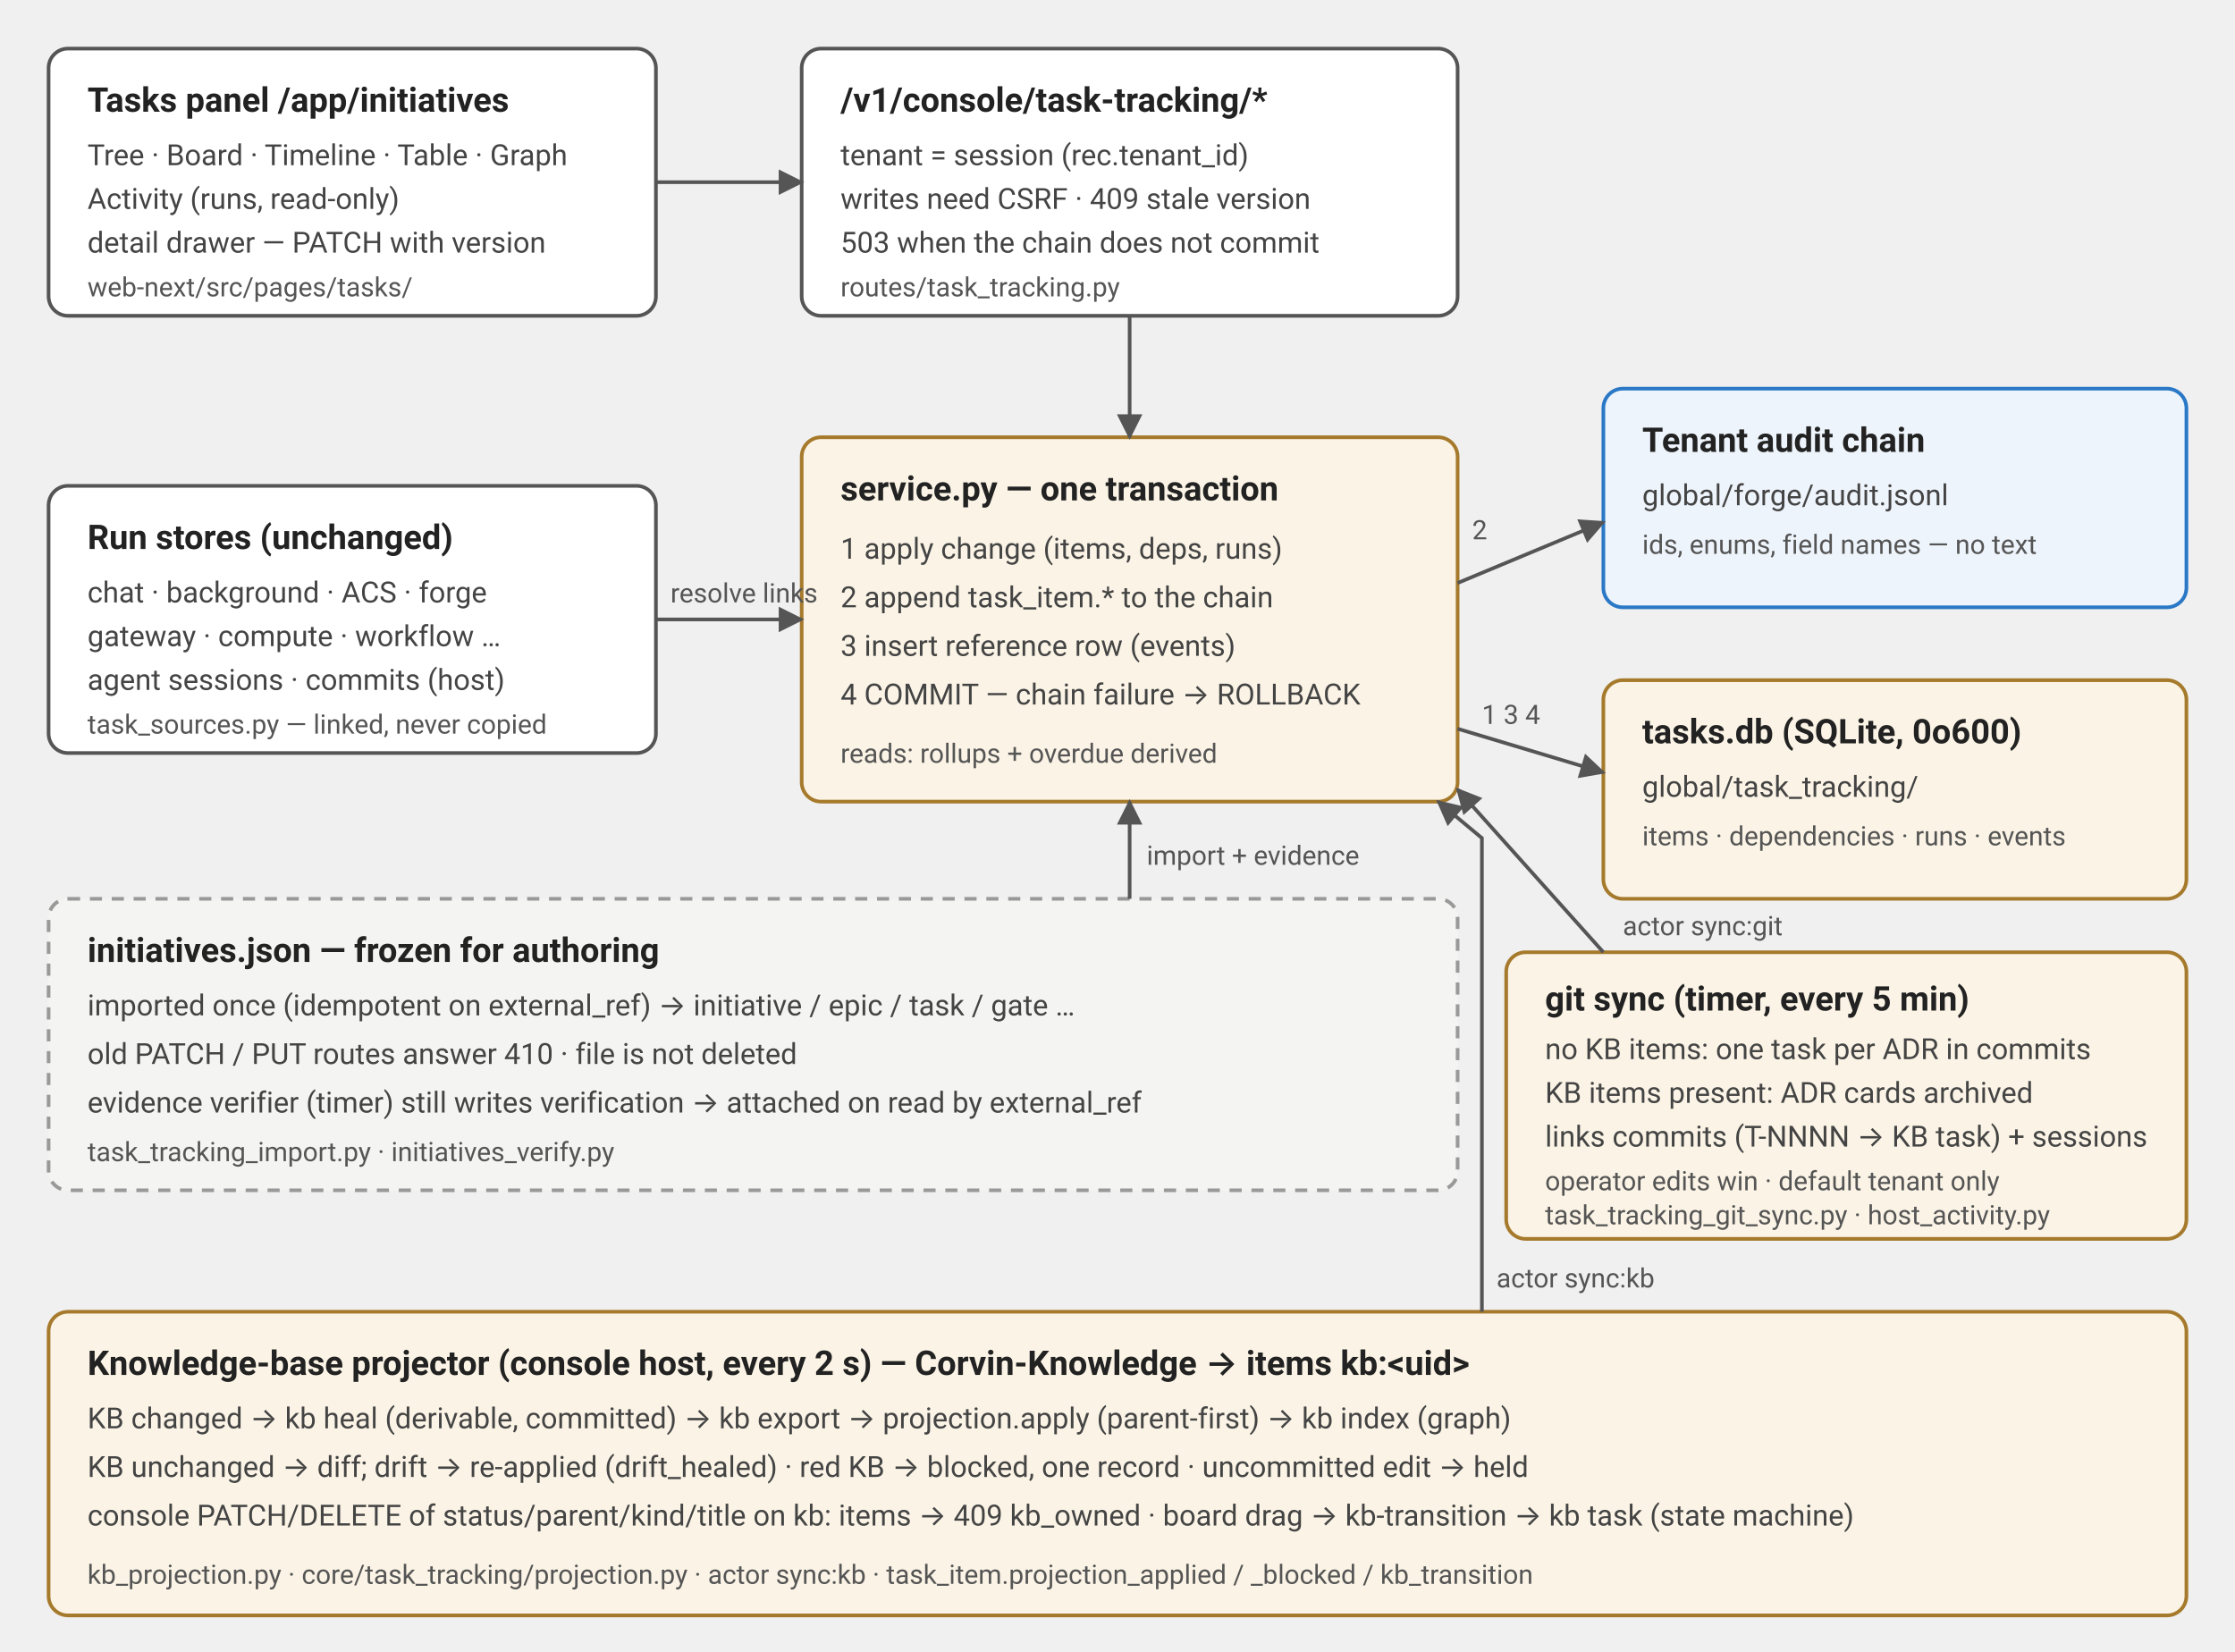
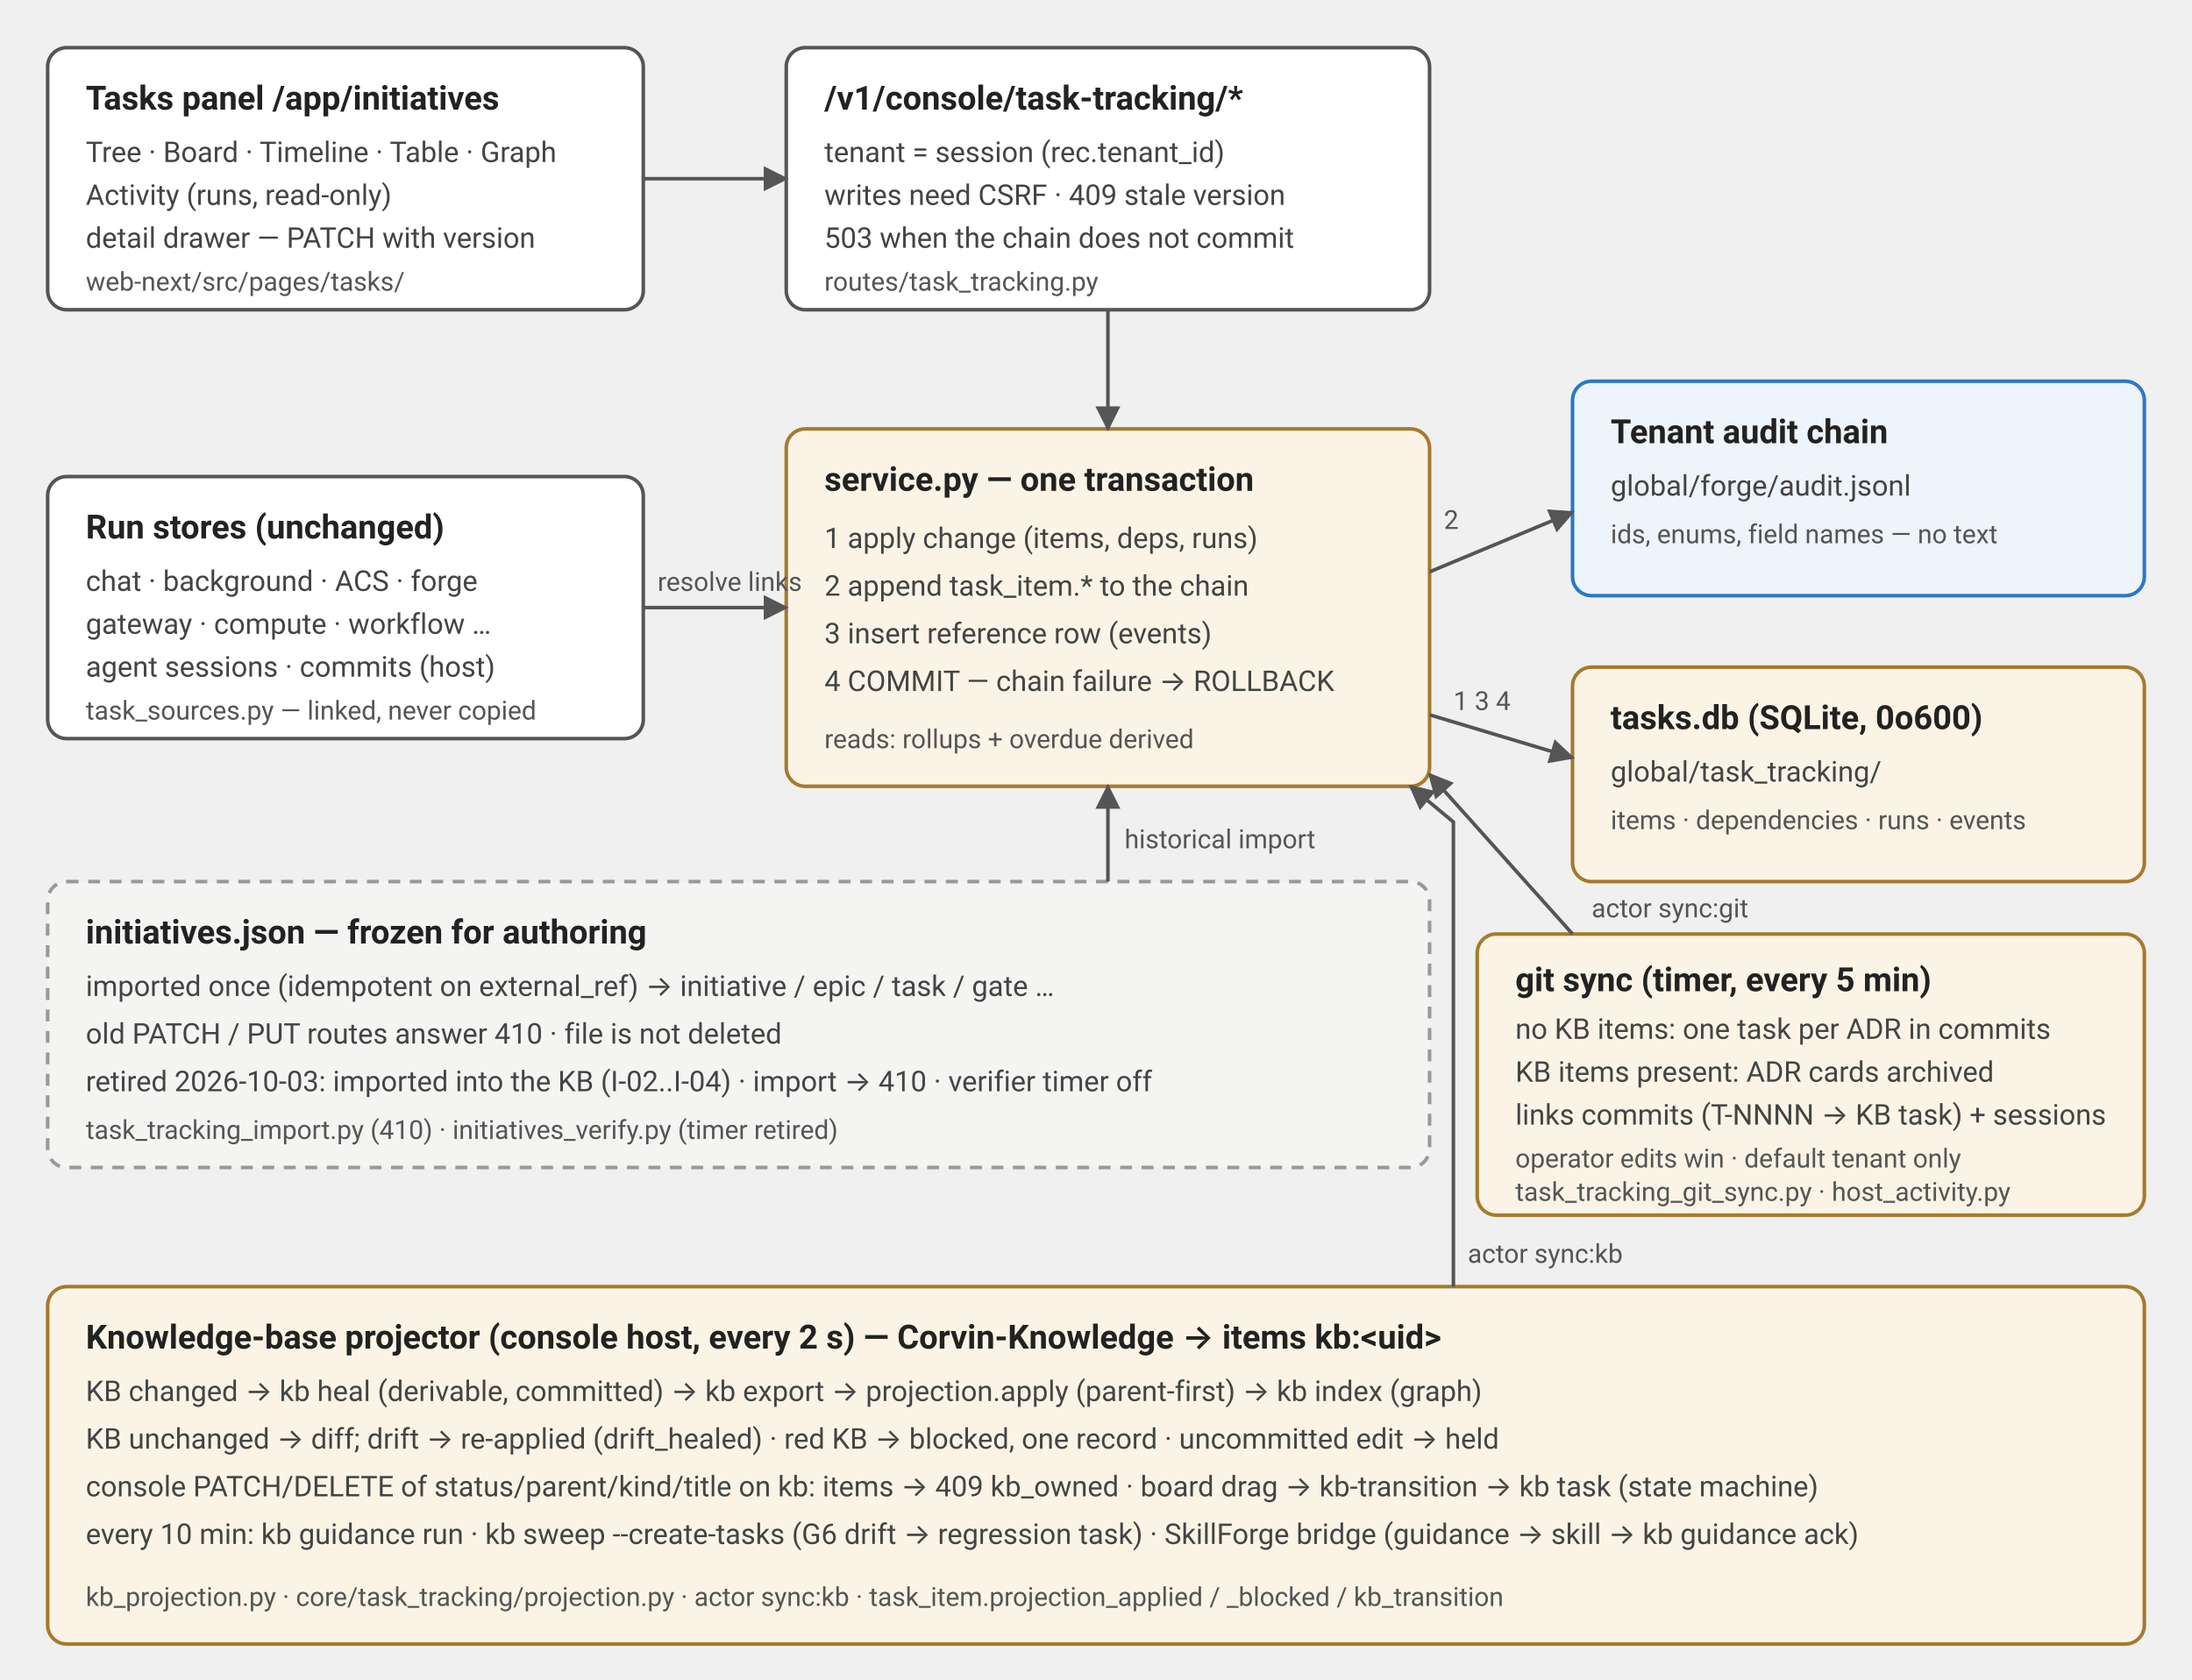
- <svg xmlns="http://www.w3.org/2000/svg" viewBox="0 0 920 680" font-family="-apple-system, BlinkMacSystemFont, 'Segoe UI', Roboto, sans-serif">
+ <svg xmlns="http://www.w3.org/2000/svg" viewBox="0 0 920 705" font-family="-apple-system, BlinkMacSystemFont, 'Segoe UI', Roboto, sans-serif">
  <defs>
    <marker id="a" viewBox="0 0 10 10" refX="9" refY="5" markerWidth="7" markerHeight="7" orient="auto-start-reverse">
      <path d="M0,0 L10,5 L0,10 z" fill="#555" />
    </marker>
    <style>
      .box{fill:#fff;stroke:#555;stroke-width:1.5}
      .core{fill:#fbf4e6;stroke:#a67a2c;stroke-width:1.5}
      .chain{fill:#eef4fb;stroke:#2a78c6;stroke-width:1.5}
      .frozen{fill:#f4f4f2;stroke:#999;stroke-width:1.5;stroke-dasharray:5 4}
      .t{font-size:14px;font-weight:600;fill:#222}
      .s{font-size:12px;fill:#444}
      .l{font-size:11px;fill:#555}
      .ln{stroke:#555;stroke-width:1.5;fill:none}
    </style>
  </defs>
  <rect class="box" x="20" y="20" width="250" height="110" rx="8" />
  <text class="t" x="36" y="46">Tasks panel  /app/initiatives</text>
  <text class="s" x="36" y="68">Tree · Board · Timeline · Table · Graph</text>
  <text class="s" x="36" y="86">Activity (runs, read-only)</text>
  <text class="s" x="36" y="104">detail drawer — PATCH with version</text>
  <text class="l" x="36" y="122">web-next/src/pages/tasks/</text>
  <rect class="box" x="330" y="20" width="270" height="110" rx="8" />
  <text class="t" x="346" y="46">/v1/console/task-tracking/*</text>
  <text class="s" x="346" y="68">tenant = session (rec.tenant_id)</text>
  <text class="s" x="346" y="86">writes need CSRF · 409 stale version</text>
  <text class="s" x="346" y="104">503 when the chain does not commit</text>
  <text class="l" x="346" y="122">routes/task_tracking.py</text>
  <path class="ln" d="M270,75 L330,75" marker-end="url(#a)" />
  <rect class="core" x="330" y="180" width="270" height="150" rx="8" />
  <text class="t" x="346" y="206">service.py — one transaction</text>
  <text class="s" x="346" y="230">1  apply change (items, deps, runs)</text>
  <text class="s" x="346" y="250">2  append task_item.* to the chain</text>
  <text class="s" x="346" y="270">3  insert reference row (events)</text>
  <text class="s" x="346" y="290">4  COMMIT — chain failure → ROLLBACK</text>
  <text class="l" x="346" y="314">reads: rollups + overdue derived</text>
  <path class="ln" d="M465,130 L465,180" marker-end="url(#a)" />
  <rect class="chain" x="660" y="160" width="240" height="90" rx="8" />
  <text class="t" x="676" y="186">Tenant audit chain</text>
  <text class="s" x="676" y="208">global/forge/audit.jsonl</text>
  <text class="l" x="676" y="228">ids, enums, field names — no text</text>
  <path class="ln" d="M600,240 L660,215" marker-end="url(#a)" />
  <text class="l" x="606" y="222">2</text>
  <rect class="core" x="660" y="280" width="240" height="90" rx="8" />
  <text class="t" x="676" y="306">tasks.db (SQLite, 0o600)</text>
  <text class="s" x="676" y="328">global/task_tracking/</text>
  <text class="l" x="676" y="348">items · dependencies · runs · events</text>
  <path class="ln" d="M600,300 L660,318" marker-end="url(#a)" />
  <text class="l" x="610" y="298">1 3 4</text>
  <rect class="box" x="20" y="200" width="250" height="110" rx="8" />
  <text class="t" x="36" y="226">Run stores (unchanged)</text>
  <text class="s" x="36" y="248">chat · background · ACS · forge</text>
  <text class="s" x="36" y="266">gateway · compute · workflow …</text>
  <text class="s" x="36" y="284">agent sessions · commits (host)</text>
  <text class="l" x="36" y="302">task_sources.py — linked, never copied</text>
  <path class="ln" d="M270,255 L330,255" marker-end="url(#a)" />
  <text class="l" x="276" y="248">resolve links</text>
  <rect class="frozen" x="20" y="370" width="580" height="120" rx="8" />
  <text class="t" x="36" y="396">initiatives.json — frozen for authoring</text>
  <text class="s" x="36" y="418">imported once (idempotent on external_ref) → initiative / epic / task / gate …</text>
  <text class="s" x="36" y="438">old PATCH / PUT routes answer 410 · file is not deleted</text>
-   <text class="s" x="36" y="458">evidence verifier (timer) still writes verification → attached on read by external_ref</text>
-   <text class="l" x="36" y="478">task_tracking_import.py · initiatives_verify.py</text>
+   <text class="s" x="36" y="458">retired 2026-10-03: imported into the KB (I-02..I-04) · import → 410 · verifier timer off</text>
+   <text class="l" x="36" y="478">task_tracking_import.py (410) · initiatives_verify.py (timer retired)</text>
  <path class="ln" d="M465,370 L465,330" marker-end="url(#a)" />
-   <text class="l" x="472" y="356">import + evidence</text>
+   <text class="l" x="472" y="356">historical import</text>
  <rect class="core" x="620" y="392" width="280" height="118" rx="8" />
  <text class="t" x="636" y="416">git sync (timer, every 5 min)</text>
  <text class="s" x="636" y="436">no KB items: one task per ADR in commits</text>
  <text class="s" x="636" y="454">KB items present: ADR cards archived</text>
  <text class="s" x="636" y="472">links commits (T-NNNN → KB task) + sessions</text>
  <text class="l" x="636" y="490">operator edits win · default tenant only</text>
  <text class="l" x="636" y="504">task_tracking_git_sync.py · host_activity.py</text>
  <path class="ln" d="M660,392 L600,325" marker-end="url(#a)" />
  <text class="l" x="668" y="385">actor sync:git</text>
-   <rect class="core" x="20" y="540" width="880" height="125" rx="8" />
+   <rect class="core" x="20" y="540" width="880" height="150" rx="8" />
  <text class="t" x="36" y="566">Knowledge-base projector (console host, every 2 s) — Corvin-Knowledge → items kb:&lt;uid&gt;</text>
  <text class="s" x="36" y="588">KB changed → kb heal (derivable, committed) → kb export → projection.apply (parent-first) → kb index (graph)</text>
  <text class="s" x="36" y="608">KB unchanged → diff; drift → re-applied (drift_healed) · red KB → blocked, one record · uncommitted edit → held</text>
  <text class="s" x="36" y="628">console PATCH/DELETE of status/parent/kind/title on kb: items → 409 kb_owned · board drag → kb-transition → kb task (state machine)</text>
-   <text class="l" x="36" y="652">kb_projection.py · core/task_tracking/projection.py · actor sync:kb · task_item.projection_applied / _blocked / kb_transition</text>
+   <text class="s" x="36" y="648">every 10 min: kb guidance run · kb sweep --create-tasks (G6 drift → regression task) · SkillForge bridge (guidance → skill → kb guidance ack)</text>
+   <text class="l" x="36" y="674">kb_projection.py · core/task_tracking/projection.py · actor sync:kb · task_item.projection_applied / _blocked / kb_transition</text>
  <path class="ln" d="M610,540 L610,345 L592,330" marker-end="url(#a)" />
  <text class="l" x="616" y="530">actor sync:kb</text>
</svg>
